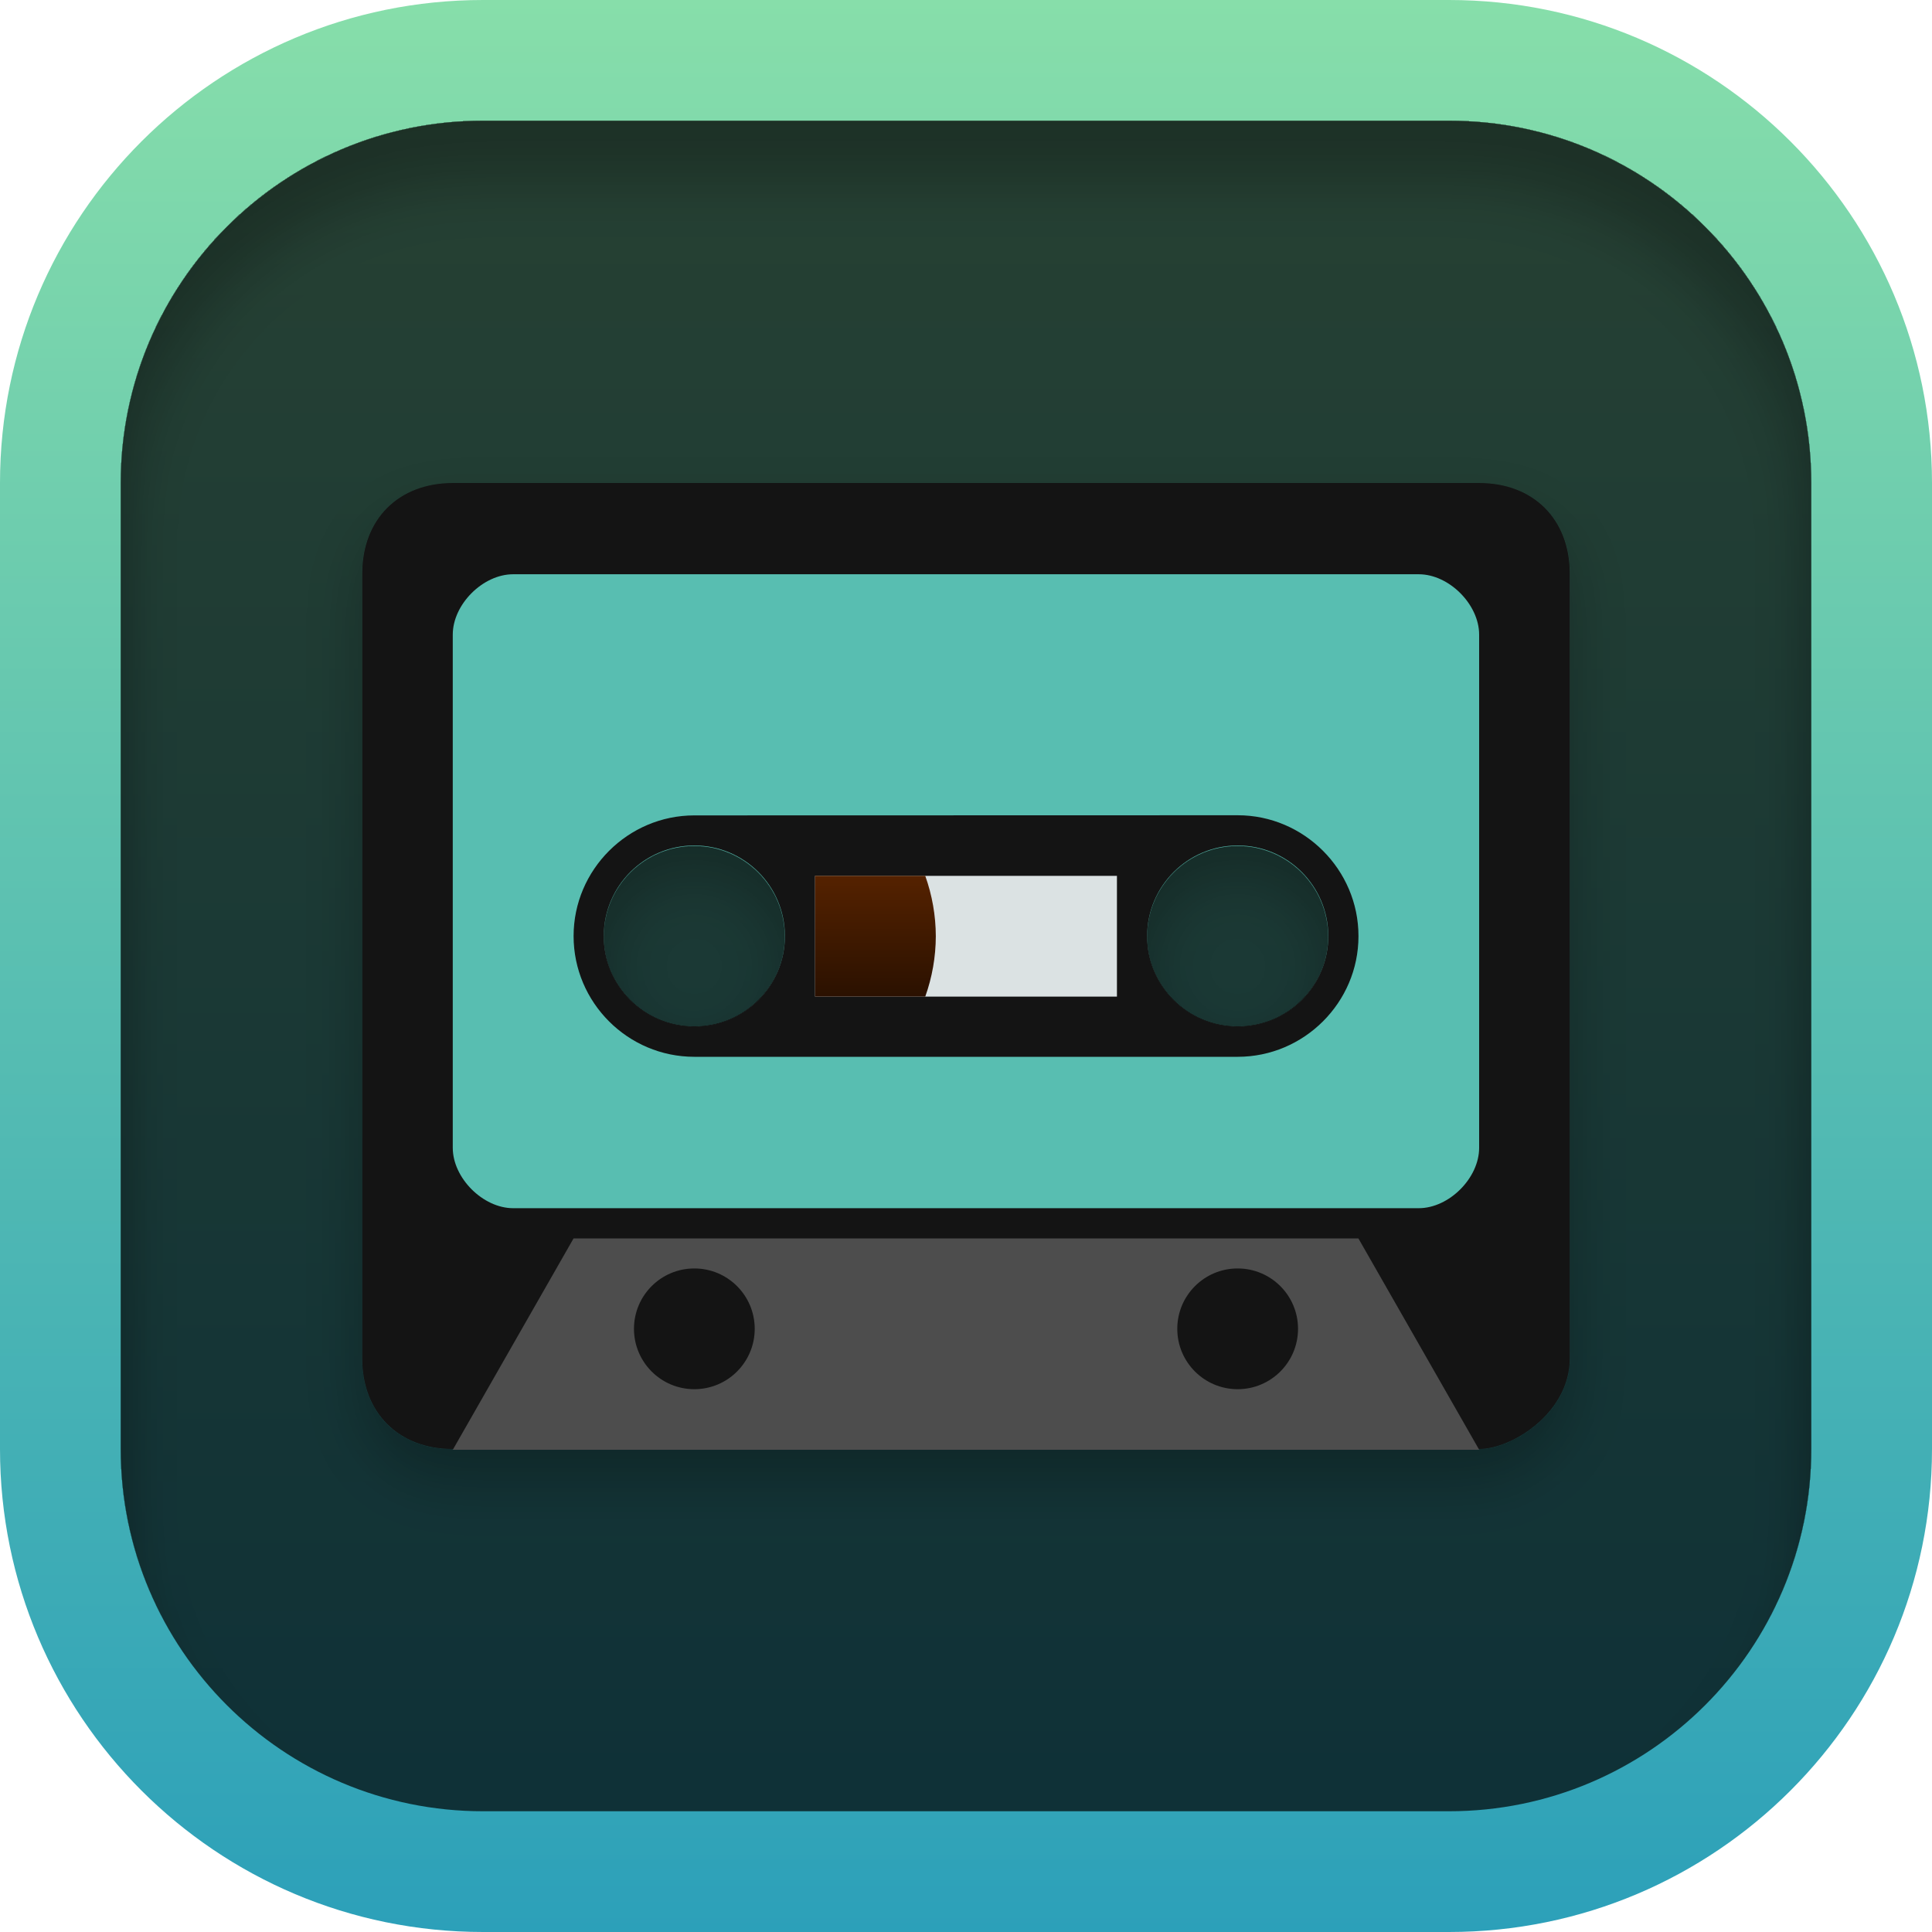
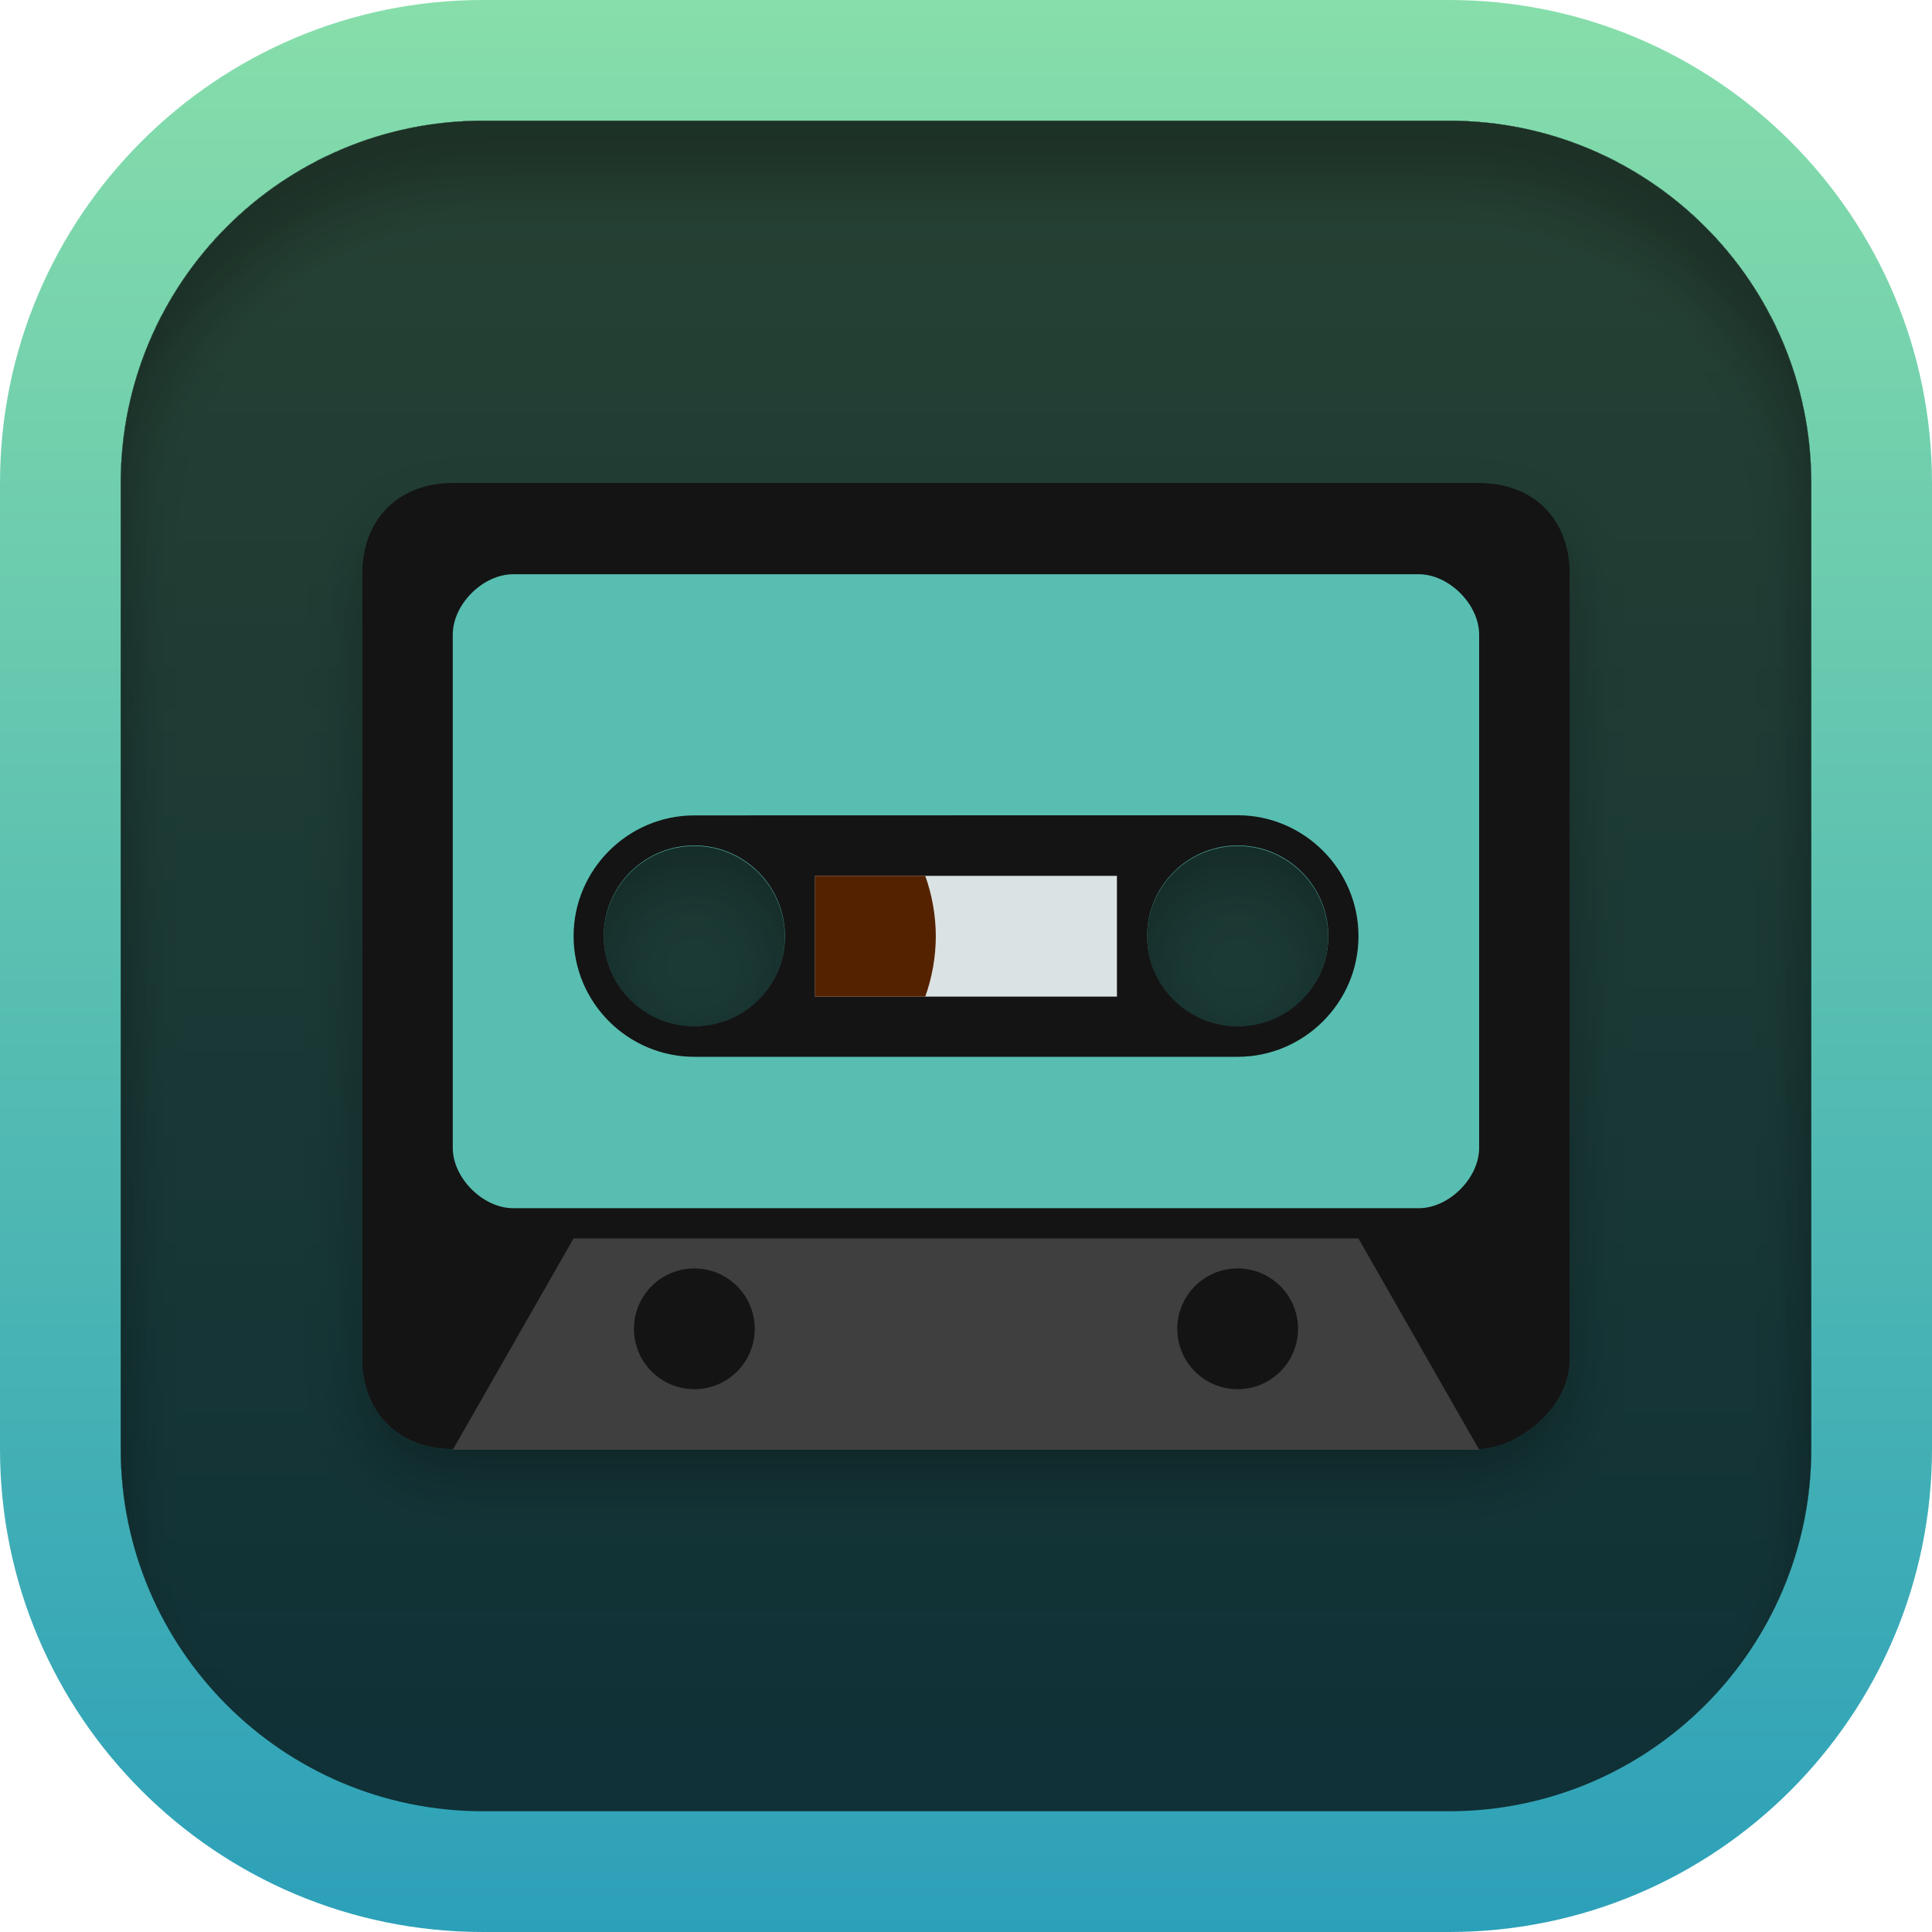
<svg xmlns="http://www.w3.org/2000/svg" width="128" height="128" viewBox="0 0 128 128" fill="none">
  <rect width="128" height="128" rx="32" fill="url(#paint0_linear_98_481)" />
  <g filter="url(#filter0_i_98_481)">
    <rect x="8" y="8" width="112" height="112" rx="24" fill="black" fill-opacity="0.7" />
    <g filter="url(#filter1_d_98_481)">
      <path d="M30 32C26.401 32 24 34.405 24 38V89.999C24 93.594 26.417 95.999 30 95.999H97.999C100.176 95.999 103.999 93.6 103.999 89.999V38C103.999 34.399 101.59 32 97.999 32H30ZM46 56C49.313 56 52 58.686 52 61.999C52 65.313 49.313 67.999 46 67.999C42.686 67.999 40 65.313 40 61.999C40 58.686 42.686 56 46 56ZM81.999 56C85.313 56 87.999 58.686 87.999 61.999C87.999 65.313 85.313 67.999 81.999 67.999C78.686 67.999 75.999 65.313 75.999 61.999C75.999 58.686 78.686 56 81.999 56Z" fill="#141414" />
      <path d="M29.997 42.046L29.997 76.046C29.997 78.045 31.997 80.046 33.997 80.046H93.997C95.998 80.046 97.997 78.055 97.997 76.046V42.046C97.997 40.049 96.006 38.046 93.997 38.046H33.997C31.995 38.046 29.997 40.039 29.997 42.046ZM45.997 56.046C49.311 56.046 51.997 58.733 51.997 62.046C51.997 65.36 49.311 68.046 45.997 68.046C42.684 68.046 39.997 65.36 39.997 62.046C39.997 58.733 42.684 56.046 45.997 56.046ZM81.997 56.046C85.311 56.046 87.997 58.733 87.997 62.046C87.997 65.36 85.311 68.046 81.997 68.046C78.684 68.046 75.997 65.36 75.997 62.046C75.997 58.733 78.684 56.046 81.997 56.046Z" fill="#58BEB1" />
-       <path d="M30 96.05L37.999 82.05H89.999L97.999 96.05H30Z" fill="#4D4D4D" />
+       <path d="M30 96.05L37.999 82.05H89.999L97.999 96.05H30Z" fill="#3F3F3F" />
      <path d="M46.002 92.038C48.211 92.038 50.002 90.247 50.002 88.038C50.002 85.829 48.211 84.038 46.002 84.038C43.793 84.038 42.002 85.829 42.002 88.038C42.002 90.247 43.793 92.038 46.002 92.038Z" fill="#141414" />
      <path d="M81.998 92.038C84.207 92.038 85.998 90.247 85.998 88.038C85.998 85.829 84.207 84.038 81.998 84.038C79.789 84.038 77.998 85.829 77.998 88.038C77.998 90.247 79.789 92.038 81.998 92.038Z" fill="#141414" />
      <path d="M46.002 54.022C41.6 54.022 38.002 57.625 38.002 62.017C38.002 66.419 41.593 70.016 46.002 70.016H82.002C86.393 70.016 90.002 66.422 90.002 62.028V62.013C90.002 57.619 86.393 54.012 82.002 54.013L46.002 54.022ZM46.002 56.016C49.316 56.016 52.002 58.703 52.002 62.016C52.002 65.33 49.316 68.016 46.002 68.016C42.689 68.016 40.002 65.33 40.002 62.016C40.002 58.703 42.689 56.016 46.002 56.016ZM82.002 56.016C85.316 56.016 88.002 58.703 88.002 62.016C88.002 65.33 85.316 68.016 82.002 68.016C78.689 68.016 76.002 65.33 76.002 62.016C76.002 58.703 78.689 56.016 82.002 56.016Z" fill="#141414" />
      <path d="M74 58.028H54V66.028H74V58.028Z" fill="#DBE2E3" />
-       <path d="M54 58.028V66.028H61.301C61.759 64.744 61.996 63.392 62 62.028C61.996 60.665 61.759 59.312 61.301 58.028L54 58.028Z" fill="url(#paint1_linear_98_481)" />
+       <path d="M54 58.028V66.028H61.301C61.759 64.744 61.996 63.392 62 62.028C61.996 60.665 61.759 59.312 61.301 58.028L54 58.028Z" fill="#552200" />
    </g>
  </g>
  <defs>
    <filter id="filter0_i_98_481" x="8" y="8" width="112" height="116" filterUnits="userSpaceOnUse" color-interpolation-filters="sRGB">
      <feFlood flood-opacity="0" result="BackgroundImageFix" />
      <feBlend mode="normal" in="SourceGraphic" in2="BackgroundImageFix" result="shape" />
      <feColorMatrix in="SourceAlpha" type="matrix" values="0 0 0 0 0 0 0 0 0 0 0 0 0 0 0 0 0 0 127 0" result="hardAlpha" />
      <feOffset dy="4" />
      <feGaussianBlur stdDeviation="2" />
      <feComposite in2="hardAlpha" operator="arithmetic" k2="-1" k3="1" />
      <feColorMatrix type="matrix" values="0 0 0 0 0 0 0 0 0 0 0 0 0 0 0 0 0 0 0.25 0" />
      <feBlend mode="normal" in2="shape" result="effect1_innerShadow_98_481" />
    </filter>
    <filter id="filter1_d_98_481" x="20" y="30" width="87.999" height="72.051" filterUnits="userSpaceOnUse" color-interpolation-filters="sRGB">
      <feFlood flood-opacity="0" result="BackgroundImageFix" />
      <feColorMatrix in="SourceAlpha" type="matrix" values="0 0 0 0 0 0 0 0 0 0 0 0 0 0 0 0 0 0 127 0" result="hardAlpha" />
      <feOffset dy="2" />
      <feGaussianBlur stdDeviation="2" />
      <feComposite in2="hardAlpha" operator="out" />
      <feColorMatrix type="matrix" values="0 0 0 0 0 0 0 0 0 0 0 0 0 0 0 0 0 0 0.25 0" />
      <feBlend mode="normal" in2="BackgroundImageFix" result="effect1_dropShadow_98_481" />
      <feBlend mode="normal" in="SourceGraphic" in2="effect1_dropShadow_98_481" result="shape" />
    </filter>
    <linearGradient id="paint0_linear_98_481" x1="63.611" y1="128.098" x2="63.611" y2="-0.083" gradientUnits="userSpaceOnUse">
      <stop stop-color="#2CA0B9" />
      <stop offset="1" stop-color="#87DEAA" />
    </linearGradient>
-     <linearGradient id="paint1_linear_98_481" x1="57.999" y1="57.994" x2="57.999" y2="66.007" gradientUnits="userSpaceOnUse">
-       <stop stop-color="#552200" />
-       <stop offset="1" stop-color="#2B1100" />
-     </linearGradient>
  </defs>
</svg>
